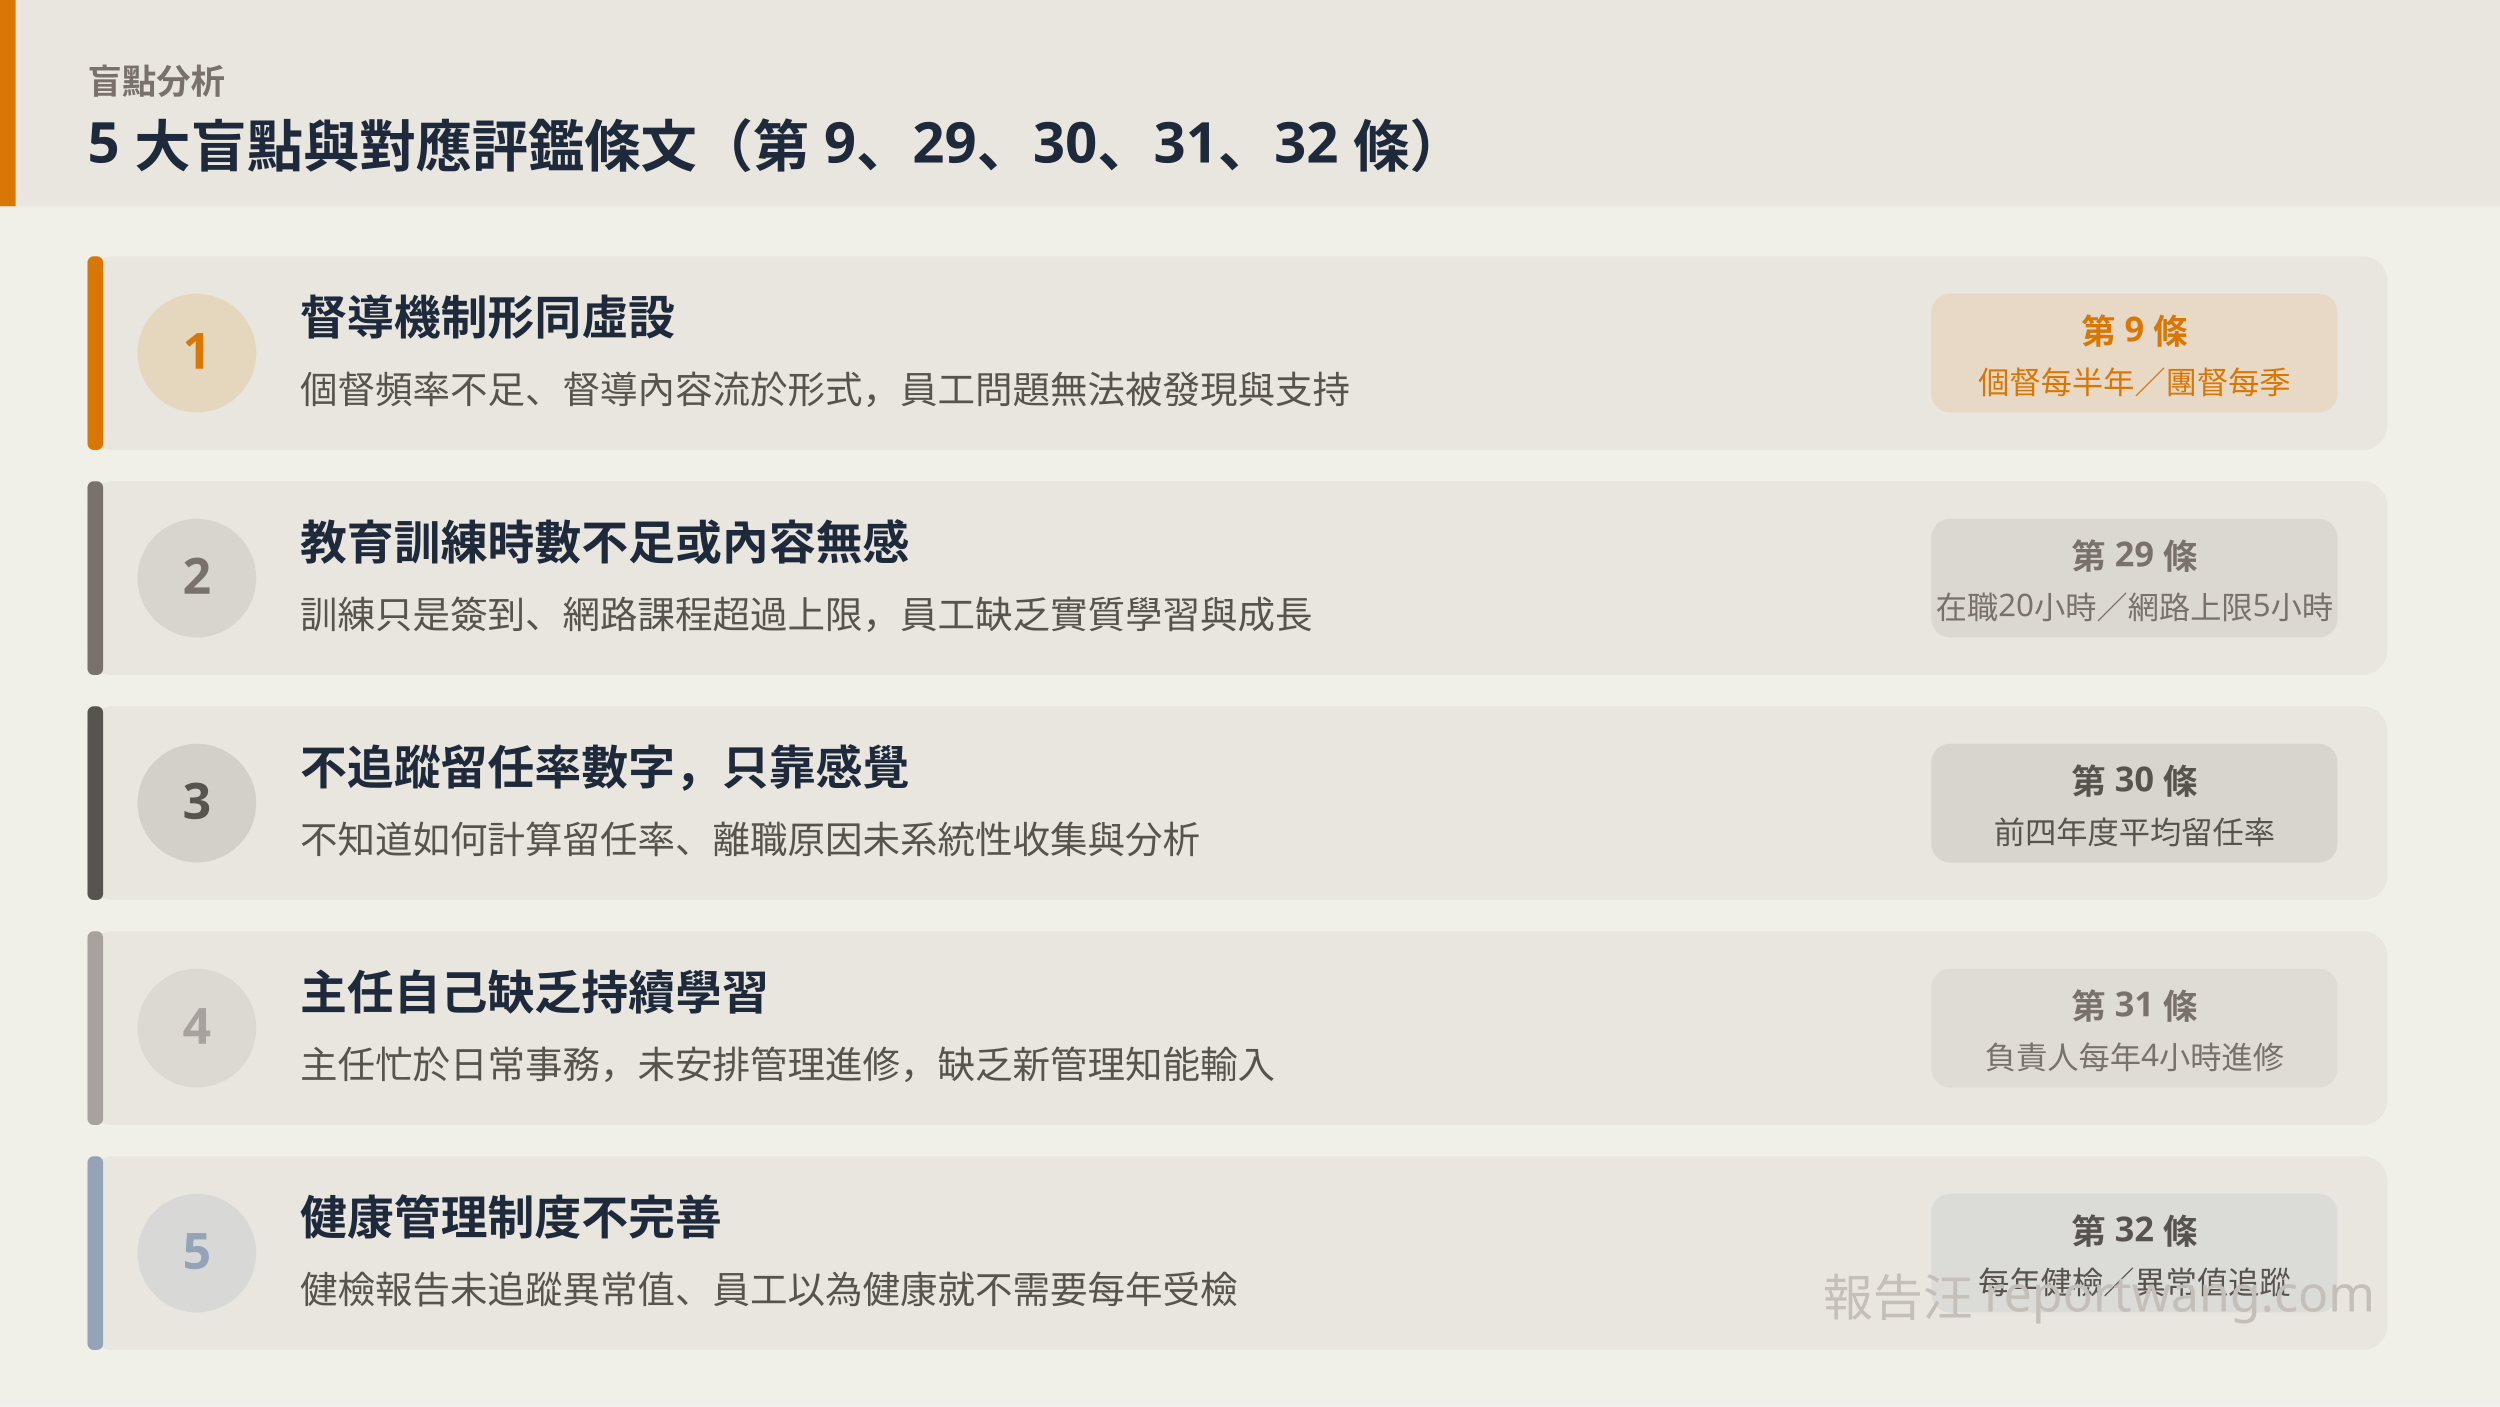
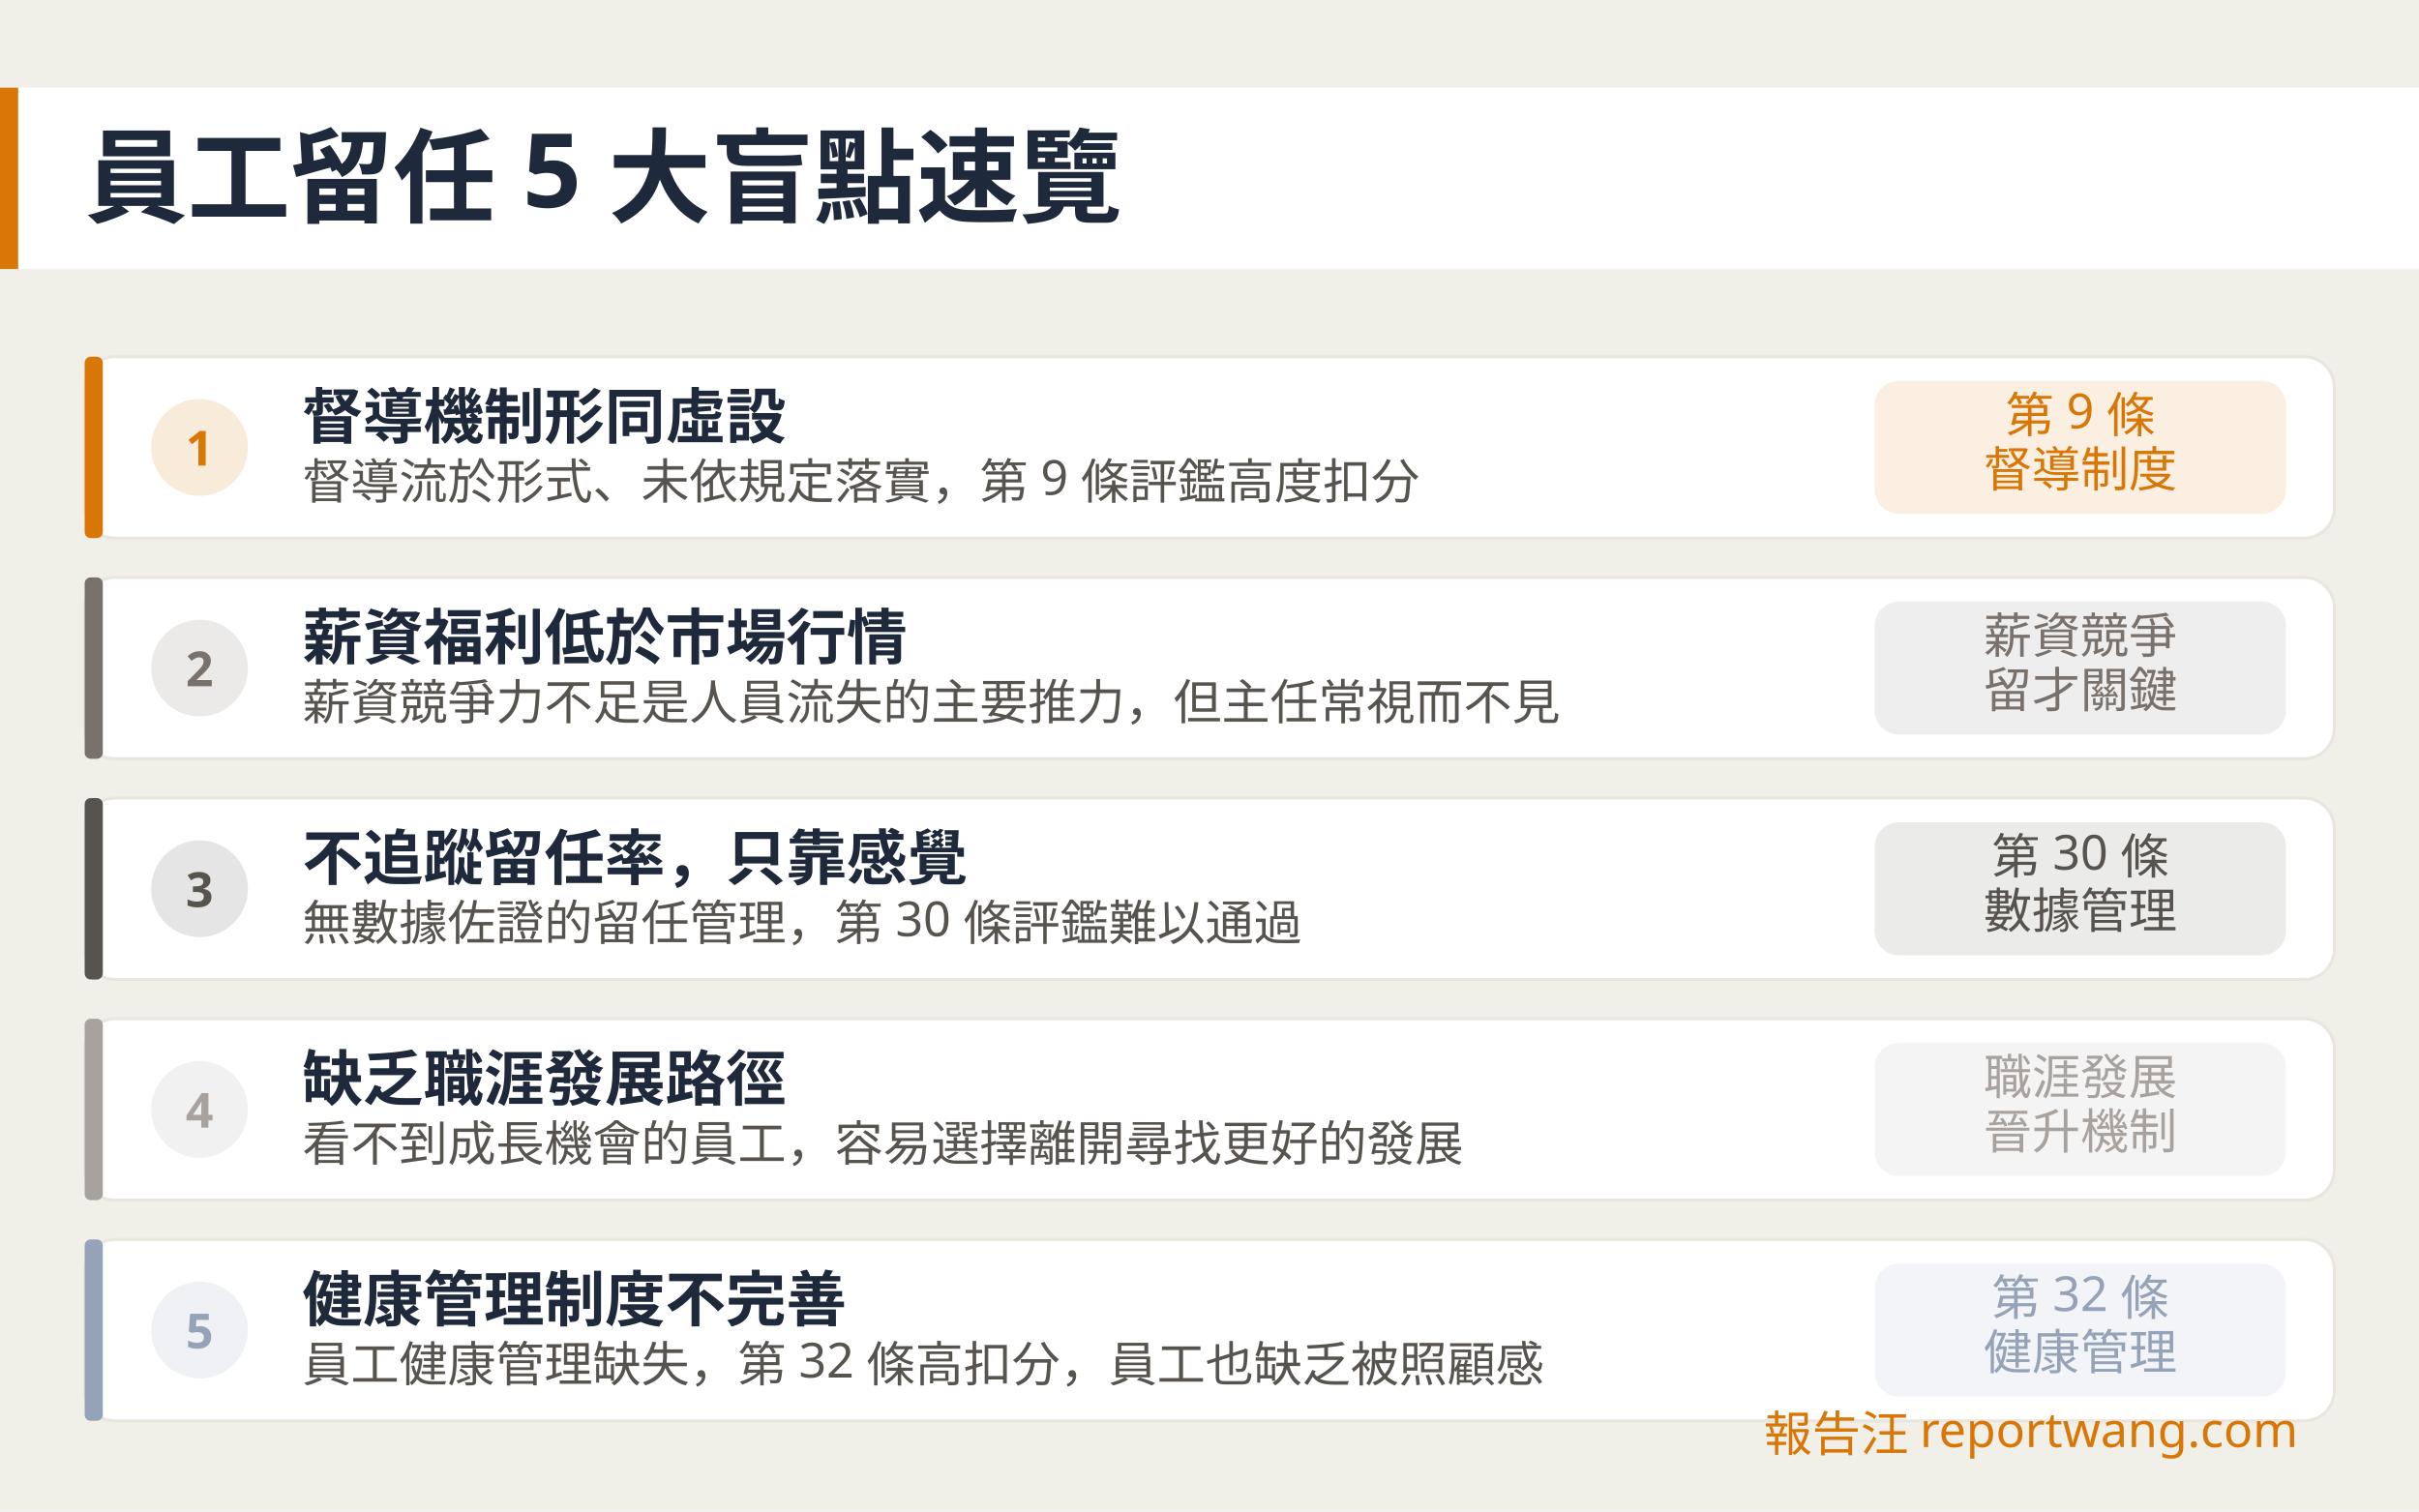
- <svg xmlns="http://www.w3.org/2000/svg" width="800" height="450" viewBox="0 0 800 450" font-family="'Noto Sans TC', sans-serif">
-   <rect width="800" height="450" fill="#f0efe8" />
-   <rect x="0" y="0" width="800" height="66" fill="#e8e6de" />
-   <rect x="0" y="0" width="5" height="66" fill="#d97706" />
-   <text x="28" y="30" font-size="11" fill="#78716c" font-weight="600">盲點分析</text>
-   <text x="28" y="52" font-size="18" fill="#1e293b" font-weight="800">5 大盲點與對應評鑑條文（第 9、29、30、31、32 條）</text>
-   <rect x="28" y="82" width="736" height="62" rx="8" fill="#e8e6de" />
-   <rect x="28" y="82" width="5" height="62" rx="2" fill="#d97706" />
-   <rect x="44" y="94" width="38" height="38" rx="19" fill="#d97706" opacity="0.15" />
-   <text x="63" y="118" font-size="16" fill="#d97706" text-anchor="middle" font-weight="900">1</text>
-   <text x="96" y="107" font-size="15" fill="#1e293b" font-weight="800">督導機制形同虛設</text>
-   <text x="96" y="129" font-size="12" fill="#57534e">個督頻率不足、督導內容流於形式，員工問題無法被發現與支持</text>
-   <rect x="618" y="94" width="130" height="38" rx="6" fill="#d97706" opacity="0.12" />
-   <text x="683" y="110" font-size="11" fill="#d97706" text-anchor="middle" font-weight="700">第 9 條</text>
-   <text x="683" y="126" font-size="10" fill="#d97706" text-anchor="middle">個督每半年／團督每季</text>
-   <rect x="28" y="154" width="736" height="62" rx="8" fill="#e8e6de" />
-   <rect x="28" y="154" width="5" height="62" rx="2" fill="#78716c" />
-   <rect x="44" y="166" width="38" height="38" rx="19" fill="#78716c" opacity="0.15" />
-   <text x="63" y="190" font-size="16" fill="#78716c" text-anchor="middle" font-weight="900">2</text>
-   <text x="96" y="179" font-size="15" fill="#1e293b" font-weight="800">教育訓練時數不足或內容無感</text>
-   <text x="96" y="201" font-size="12" fill="#57534e">訓練只是簽到、網路課程超過上限，員工缺乏實質學習與成長</text>
-   <rect x="618" y="166" width="130" height="38" rx="6" fill="#78716c" opacity="0.12" />
-   <text x="683" y="182" font-size="11" fill="#78716c" text-anchor="middle" font-weight="700">第 29 條</text>
-   <text x="683" y="198" font-size="10" fill="#78716c" text-anchor="middle">在職20小時／網路上限5小時</text>
-   <rect x="28" y="226" width="736" height="62" rx="8" fill="#e8e6de" />
-   <rect x="28" y="226" width="5" height="62" rx="2" fill="#57534e" />
-   <rect x="44" y="238" width="38" height="38" rx="19" fill="#57534e" opacity="0.15" />
-   <text x="63" y="262" font-size="16" fill="#57534e" text-anchor="middle" font-weight="900">3</text>
-   <text x="96" y="251" font-size="15" fill="#1e293b" font-weight="800">不追蹤留任率數字，只靠感覺</text>
-   <text x="96" y="273" font-size="12" fill="#57534e">不知道如何計算留任率、離職原因未系統性收集與分析</text>
-   <rect x="618" y="238" width="130" height="38" rx="6" fill="#57534e" opacity="0.12" />
-   <text x="683" y="254" font-size="11" fill="#57534e" text-anchor="middle" font-weight="700">第 30 條</text>
-   <text x="683" y="270" font-size="10" fill="#57534e" text-anchor="middle">前四年度平均留任率</text>
-   <rect x="28" y="298" width="736" height="62" rx="8" fill="#e8e6de" />
-   <rect x="28" y="298" width="5" height="62" rx="2" fill="#a8a29e" />
-   <rect x="44" y="310" width="38" height="38" rx="19" fill="#a8a29e" opacity="0.2" />
-   <text x="63" y="334" font-size="16" fill="#a8a29e" text-anchor="middle" font-weight="900">4</text>
-   <text x="96" y="323" font-size="15" fill="#1e293b" font-weight="800">主任自己缺乏持續學習</text>
-   <text x="96" y="345" font-size="12" fill="#57534e">主任忙於日常事務，未安排管理進修，缺乏新管理知能輸入</text>
-   <rect x="618" y="310" width="130" height="38" rx="6" fill="#a8a29e" opacity="0.15" />
-   <text x="683" y="326" font-size="11" fill="#78716c" text-anchor="middle" font-weight="700">第 31 條</text>
-   <text x="683" y="342" font-size="10" fill="#78716c" text-anchor="middle">負責人每年4小時進修</text>
-   <rect x="28" y="370" width="736" height="62" rx="8" fill="#e8e6de" />
-   <rect x="28" y="370" width="5" height="62" rx="2" fill="#94a3b8" />
-   <rect x="44" y="382" width="38" height="38" rx="19" fill="#94a3b8" opacity="0.2" />
-   <text x="63" y="406" font-size="16" fill="#94a3b8" text-anchor="middle" font-weight="900">5</text>
-   <text x="96" y="395" font-size="15" fill="#1e293b" font-weight="800">健康管理制度不完善</text>
-   <text x="96" y="417" font-size="12" fill="#57534e">健檢報告未追蹤異常值、員工以為健康就不需要每年受檢</text>
-   <rect x="618" y="382" width="130" height="38" rx="6" fill="#94a3b8" opacity="0.15" />
-   <text x="683" y="398" font-size="11" fill="#57534e" text-anchor="middle" font-weight="700">第 32 條</text>
-   <text x="683" y="414" font-size="10" fill="#57534e" text-anchor="middle">每年健檢／異常值追蹤</text>
-   <text x="760" y="421" font-size="16" fill="#c4bfb8" text-anchor="end" font-weight="400" font-family="'Noto Sans TC', sans-serif">報告汪 reportwang.com</text>
+ <svg xmlns="http://www.w3.org/2000/svg" width="800" height="500" viewBox="0 0 800 500" font-family="'Noto Sans TC', sans-serif">
+   <rect width="800" height="500" fill="#f0efe8" />
+   <rect x="0" y="29" width="800" height="60" fill="white" />
+   <rect x="0" y="29" width="6" height="60" fill="#d97706" />
+   <text x="28" y="71" font-size="34" fill="#1e293b" font-weight="700">員工留任 5 大盲點速覽</text>
+   <rect x="28" y="118" width="744" height="60" rx="10" fill="white" stroke="#e8e6de" stroke-width="1" />
+   <rect x="28" y="118" width="6" height="60" rx="2" fill="#d97706" />
+   <circle cx="66" cy="148" r="16" fill="#d97706" opacity="0.15" />
+   <text x="66" y="154" font-size="16" fill="#d97706" text-anchor="middle" font-weight="900">1</text>
+   <text x="100" y="145" font-size="20" fill="#1e293b" font-weight="700">督導機制形同虛設</text>
+   <text x="100" y="165" font-size="16" fill="#57534e">督導流於形式、未依規定落實，第 9 條評鑑高度扣分</text>
+   <rect x="620" y="126" width="136" height="44" rx="8" fill="#d97706" opacity="0.12" />
+   <text x="688" y="143" font-size="16" fill="#d97706" text-anchor="middle">第 9 條</text>
+   <text x="688" y="161" font-size="16" fill="#d97706" text-anchor="middle">督導制度</text>
+   <rect x="28" y="191" width="744" height="60" rx="10" fill="white" stroke="#e8e6de" stroke-width="1" />
+   <rect x="28" y="191" width="6" height="60" rx="2" fill="#78716c" />
+   <circle cx="66" cy="221" r="16" fill="#78716c" opacity="0.15" />
+   <text x="66" y="227" font-size="16" fill="#78716c" text-anchor="middle" font-weight="900">2</text>
+   <text x="100" y="218" font-size="20" fill="#1e293b" font-weight="700">薪資福利低於市場行情</text>
+   <text x="100" y="238" font-size="16" fill="#57534e">薪資競爭力不足是人員流失的主要推力，但主任常視而不見</text>
+   <rect x="620" y="199" width="136" height="44" rx="8" fill="#78716c" opacity="0.12" />
+   <text x="688" y="216" font-size="16" fill="#78716c" text-anchor="middle">薪資競爭</text>
+   <text x="688" y="234" font-size="16" fill="#78716c" text-anchor="middle">留才關鍵</text>
+   <rect x="28" y="264" width="744" height="60" rx="10" fill="white" stroke="#e8e6de" stroke-width="1" />
+   <rect x="28" y="264" width="6" height="60" rx="2" fill="#57534e" />
+   <circle cx="66" cy="294" r="16" fill="#57534e" opacity="0.15" />
+   <text x="66" y="300" font-size="16" fill="#57534e" text-anchor="middle" font-weight="900">3</text>
+   <text x="100" y="291" font-size="20" fill="#1e293b" font-weight="700">不追蹤留任率，只靠感覺</text>
+   <text x="100" y="311" font-size="16" fill="#57534e">無數據佐證的留任管理，第 30 條評鑑難以通過</text>
+   <rect x="620" y="272" width="136" height="44" rx="8" fill="#57534e" opacity="0.12" />
+   <text x="688" y="289" font-size="16" fill="#57534e" text-anchor="middle">第 30 條</text>
+   <text x="688" y="307" font-size="16" fill="#57534e" text-anchor="middle">數據管理</text>
+   <rect x="28" y="337" width="744" height="60" rx="10" fill="white" stroke="#e8e6de" stroke-width="1" />
+   <rect x="28" y="337" width="6" height="60" rx="2" fill="#a8a29e" />
+   <circle cx="66" cy="367" r="16" fill="#a8a29e" opacity="0.15" />
+   <text x="66" y="373" font-size="16" fill="#a8a29e" text-anchor="middle" font-weight="900">4</text>
+   <text x="100" y="364" font-size="20" fill="#1e293b" font-weight="700">缺乏職涯發展路徑</text>
+   <text x="100" y="384" font-size="16" fill="#57534e">看不到成長機會的員工，容易選擇離開尋找更好的發展</text>
+   <rect x="620" y="345" width="136" height="44" rx="8" fill="#a8a29e" opacity="0.12" />
+   <text x="688" y="362" font-size="16" fill="#a8a29e" text-anchor="middle">職涯發展</text>
+   <text x="688" y="380" font-size="16" fill="#a8a29e" text-anchor="middle">晉升機制</text>
+   <rect x="28" y="410" width="744" height="60" rx="10" fill="white" stroke="#e8e6de" stroke-width="1" />
+   <rect x="28" y="410" width="6" height="60" rx="2" fill="#94a3b8" />
+   <circle cx="66" cy="440" r="16" fill="#94a3b8" opacity="0.15" />
+   <text x="66" y="446" font-size="16" fill="#94a3b8" text-anchor="middle" font-weight="900">5</text>
+   <text x="100" y="437" font-size="20" fill="#1e293b" font-weight="700">健康管理制度不完善</text>
+   <text x="100" y="457" font-size="16" fill="#57534e">員工健康管理缺失，第 32 條高扣分，員工也缺乏被照顧感</text>
+   <rect x="620" y="418" width="136" height="44" rx="8" fill="#94a3b8" opacity="0.12" />
+   <text x="688" y="435" font-size="16" fill="#94a3b8" text-anchor="middle">第 32 條</text>
+   <text x="688" y="453" font-size="16" fill="#94a3b8" text-anchor="middle">健康管理</text>
+   <text x="760" y="480" font-size="16" fill="#d97706" text-anchor="end" font-weight="400">報告汪 reportwang.com</text>
</svg>
